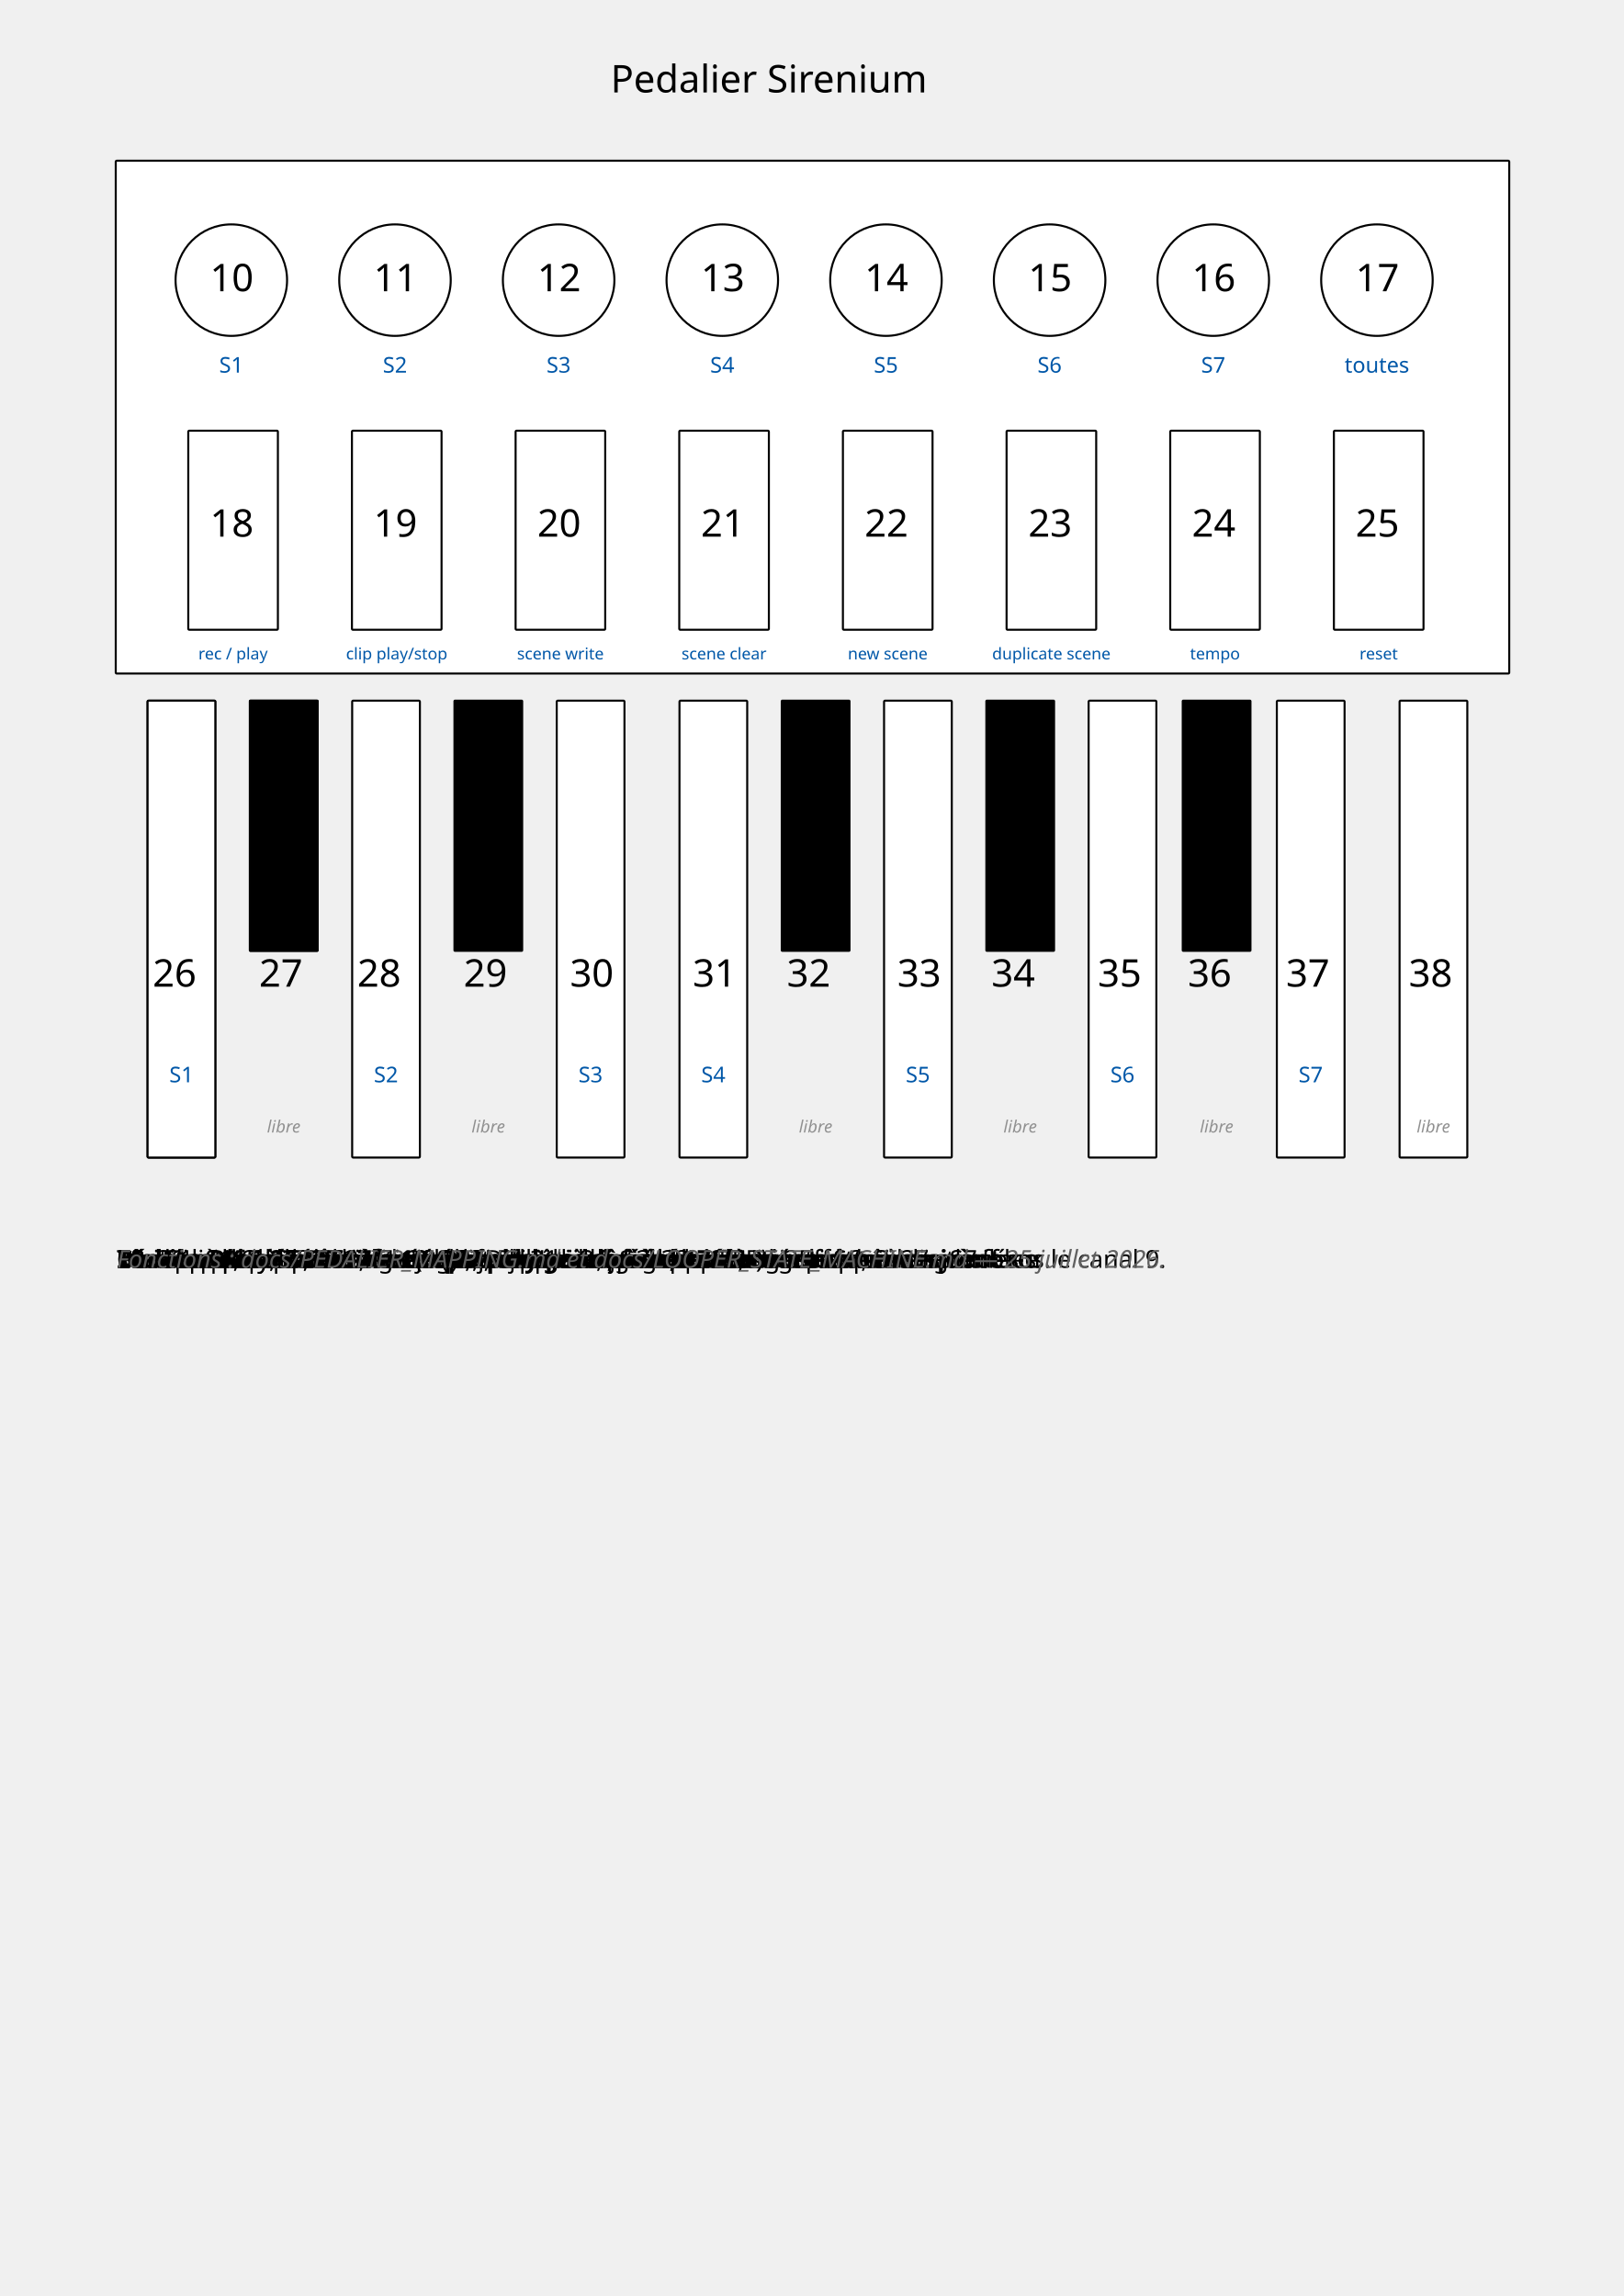
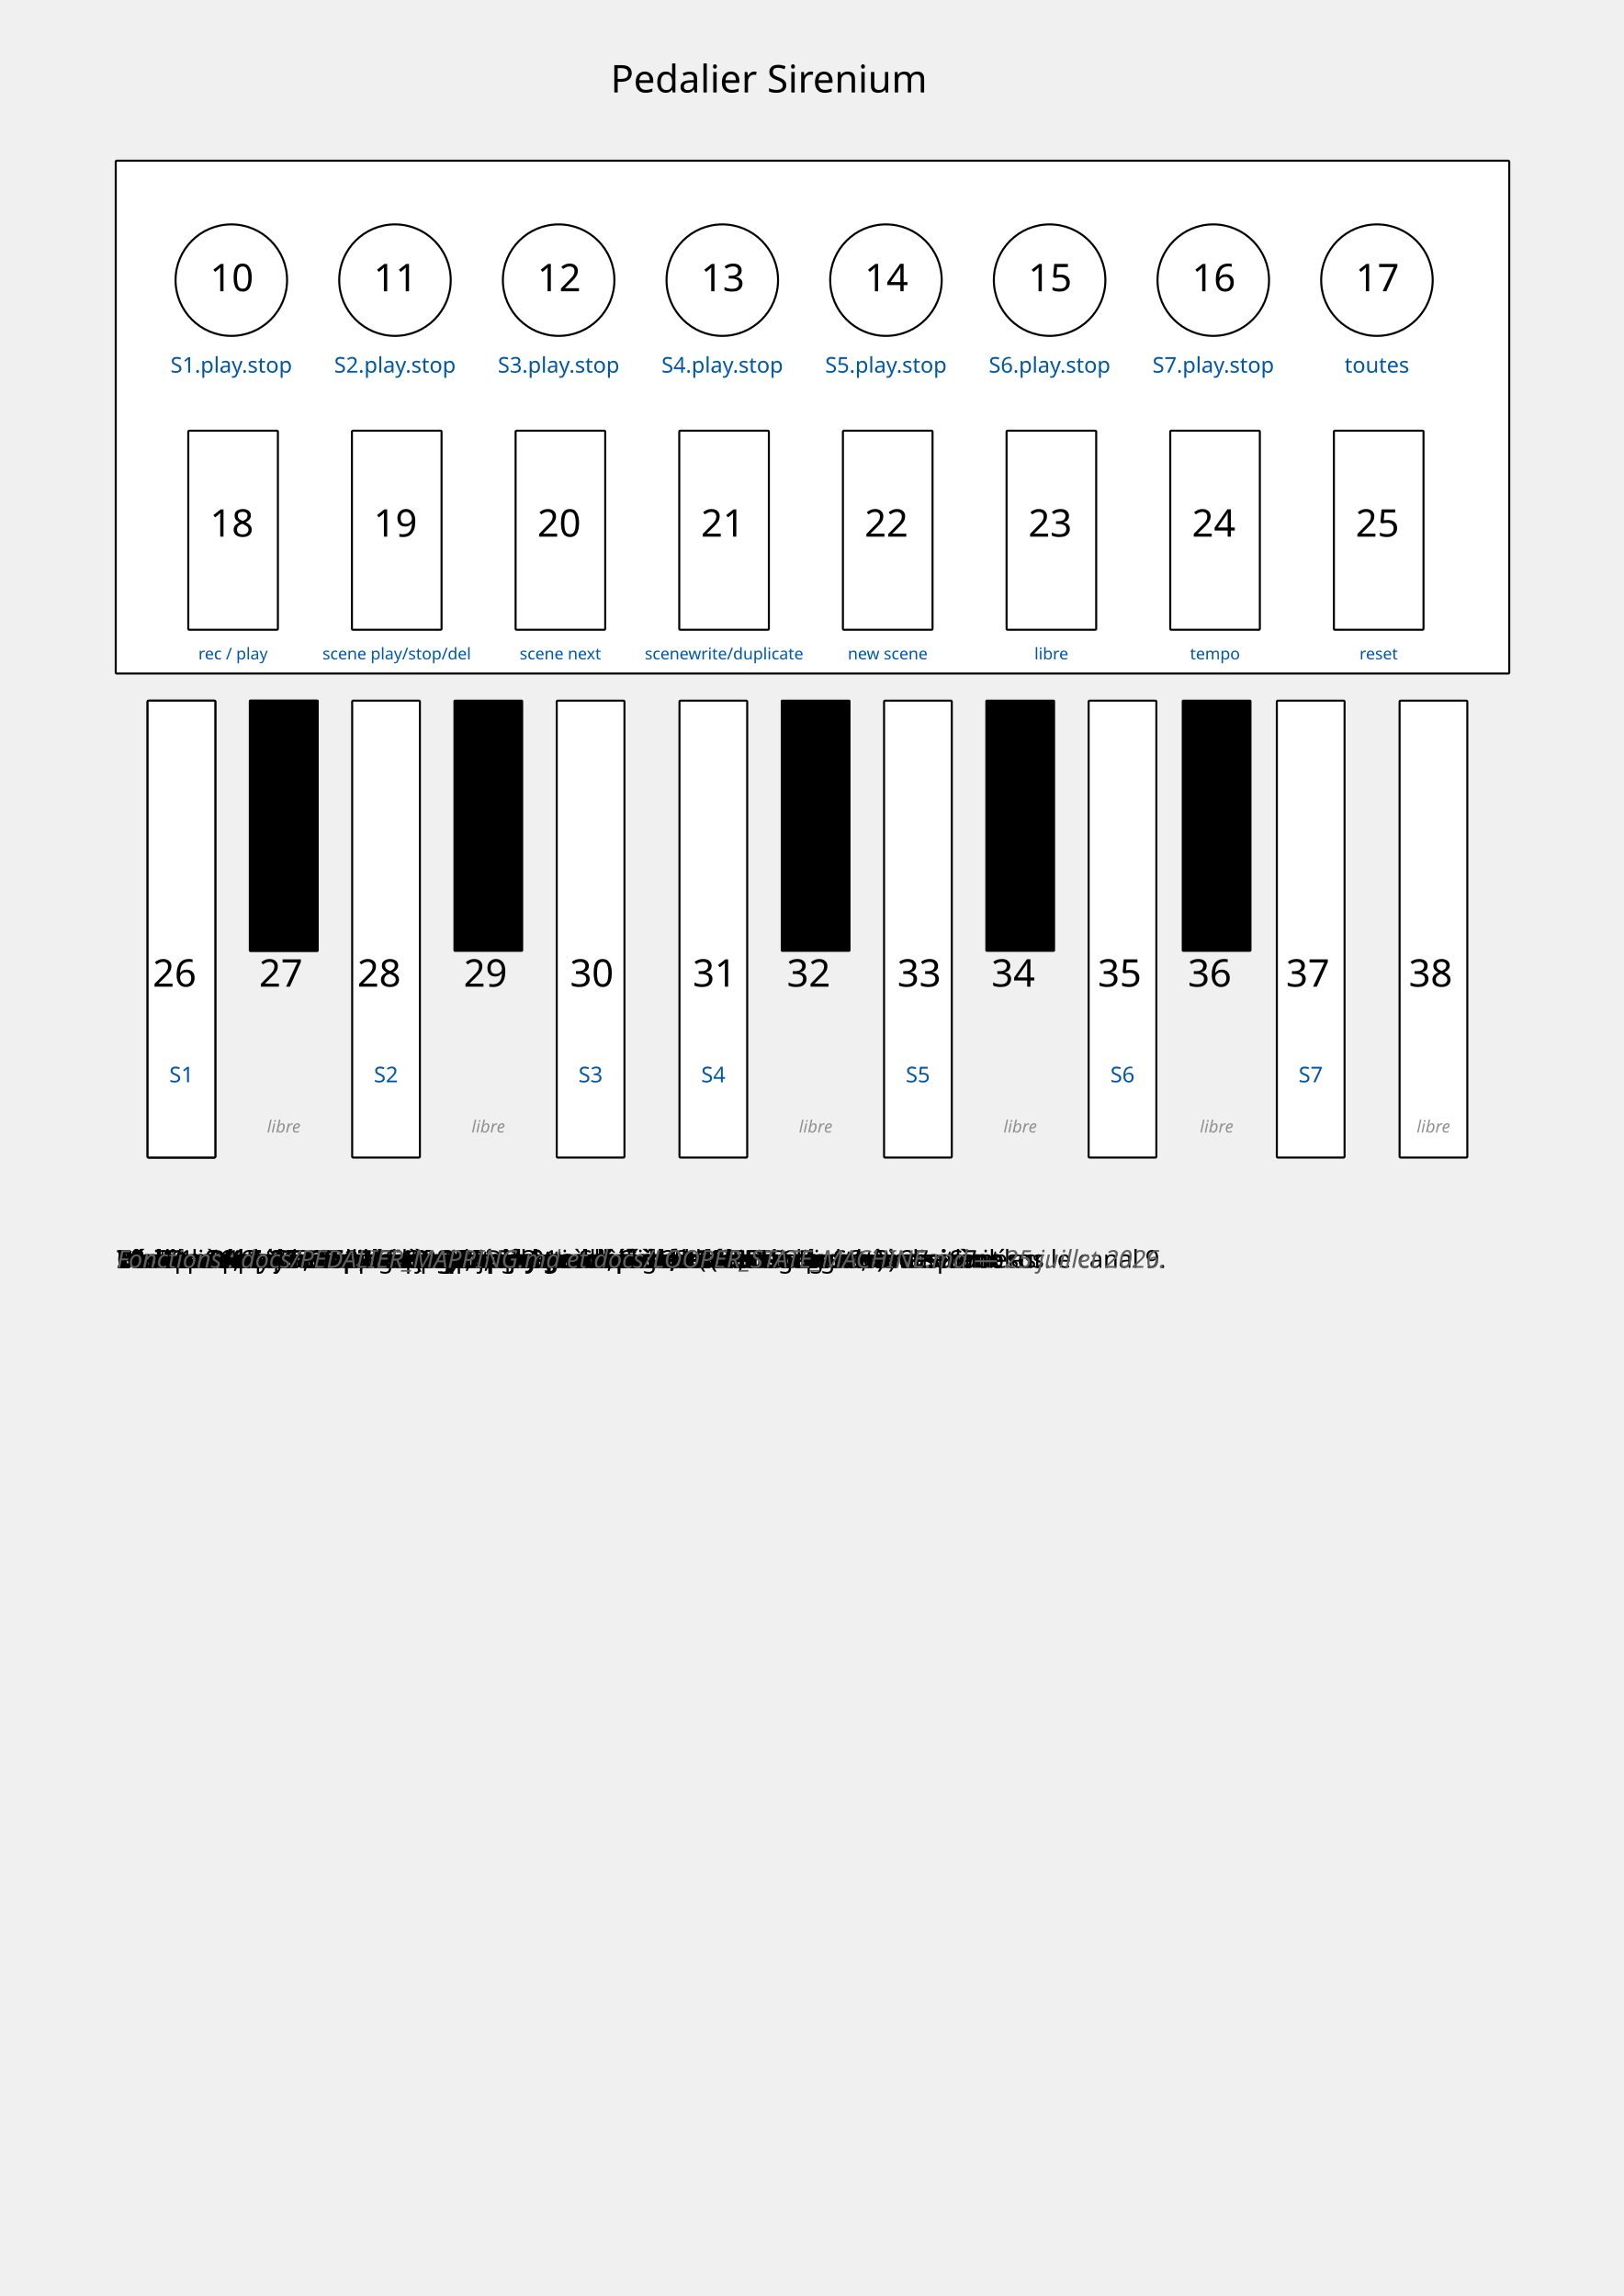
<svg xmlns="http://www.w3.org/2000/svg" width="210mm" height="297mm" viewBox="0 0 210 297" version="1.1" id="svg1">
  <defs id="defs1" />
  <g id="layer1">
    <rect style="fill:#ffffff;stroke:#010101;stroke-width:0.528;stroke-linejoin:round;paint-order:stroke markers fill" id="rect1" width="179.962" height="66.07" x="15.102" y="20.923" />
    <rect style="fill:#ffffff;stroke:#010101;stroke-width:0.528;stroke-linejoin:round;paint-order:stroke markers fill" id="rect2" width="11.326" height="25.484" x="24.483" y="55.845" />
    <rect style="fill:#ffffff;stroke:#010101;stroke-width:0.528;stroke-linejoin:round;paint-order:stroke markers fill" id="rect3" width="11.326" height="25.484" x="45.65" y="55.845" />
    <rect style="fill:#ffffff;stroke:#010101;stroke-width:0.528;stroke-linejoin:round;paint-order:stroke markers fill" id="rect4" width="11.326" height="25.484" x="66.817" y="55.845" />
    <rect style="fill:#ffffff;stroke:#010101;stroke-width:0.528;stroke-linejoin:round;paint-order:stroke markers fill" id="rect5" width="11.326" height="25.484" x="87.983" y="55.845" />
    <rect style="fill:#ffffff;stroke:#010101;stroke-width:0.528;stroke-linejoin:round;paint-order:stroke markers fill" id="rect6" width="11.326" height="25.484" x="109.15" y="55.845" />
    <rect style="fill:#ffffff;stroke:#010101;stroke-width:0.528;stroke-linejoin:round;paint-order:stroke markers fill" id="rect7" width="11.326" height="25.484" x="130.317" y="55.845" />
    <rect style="fill:#ffffff;stroke:#010101;stroke-width:0.528;stroke-linejoin:round;paint-order:stroke markers fill" id="rect8" width="11.326" height="25.484" x="151.483" y="55.845" />
    <rect style="fill:#ffffff;stroke:#010101;stroke-width:0.528;stroke-linejoin:round;paint-order:stroke markers fill" id="rect9" width="11.326" height="25.484" x="172.65" y="55.845" />
    <circle style="fill:#ffffff;stroke:#010101;stroke-width:0.528;stroke-linejoin:round;paint-order:stroke markers fill" id="path9" cx="29.917" cy="36.238" r="7.079" />
    <circle style="fill:#ffffff;stroke:#010101;stroke-width:0.528;stroke-linejoin:round;paint-order:stroke markers fill" id="circle9" cx="51.084" cy="36.238" r="7.079" />
    <circle style="fill:#ffffff;stroke:#010101;stroke-width:0.528;stroke-linejoin:round;paint-order:stroke markers fill" id="circle10" cx="72.251" cy="36.238" r="7.079" />
    <circle style="fill:#ffffff;stroke:#010101;stroke-width:0.528;stroke-linejoin:round;paint-order:stroke markers fill" id="circle11" cx="93.417" cy="36.238" r="7.079" />
    <circle style="fill:#ffffff;stroke:#010101;stroke-width:0.528;stroke-linejoin:round;paint-order:stroke markers fill" id="circle12" cx="114.584" cy="36.238" r="7.079" />
    <circle style="fill:#ffffff;stroke:#010101;stroke-width:0.528;stroke-linejoin:round;paint-order:stroke markers fill" id="circle13" cx="135.751" cy="36.238" r="7.079" />
    <circle style="fill:#ffffff;stroke:#010101;stroke-width:0.528;stroke-linejoin:round;paint-order:stroke markers fill" id="circle14" cx="156.917" cy="36.238" r="7.079" />
    <circle style="fill:#ffffff;stroke:#010101;stroke-width:0.528;stroke-linejoin:round;paint-order:stroke markers fill" id="circle15" cx="178.084" cy="36.238" r="7.079" />
    <rect style="fill:#ffffff;stroke:#010101;stroke-width:0.528;stroke-linejoin:round;paint-order:stroke markers fill" id="rect15" width="8.495" height="58.834" x="19.221" y="90.768" />
    <rect style="fill:#ffffff;stroke:#010101;stroke-width:0.528;stroke-linejoin:round;paint-order:stroke markers fill" id="rect16" width="8.495" height="58.834" x="19.221" y="90.768" />
    <rect style="fill:#ffffff;stroke:#010101;stroke-width:0.528;stroke-linejoin:round;paint-order:stroke markers fill" id="rect17" width="8.495" height="58.834" x="45.679" y="90.768" />
    <rect style="fill:#ffffff;stroke:#010101;stroke-width:0.528;stroke-linejoin:round;paint-order:stroke markers fill" id="rect18" width="8.495" height="58.834" x="72.137" y="90.768" />
    <rect style="fill:#ffffff;stroke:#010101;stroke-width:0.528;stroke-linejoin:round;paint-order:stroke markers fill" id="rect19" width="8.495" height="58.834" x="88.012" y="90.768" />
    <rect style="fill:#ffffff;stroke:#010101;stroke-width:0.528;stroke-linejoin:round;paint-order:stroke markers fill" id="rect20" width="8.495" height="58.834" x="114.471" y="90.768" />
    <rect style="fill:#ffffff;stroke:#010101;stroke-width:0.528;stroke-linejoin:round;paint-order:stroke markers fill" id="rect21" width="8.495" height="58.834" x="140.929" y="90.768" />
    <rect style="fill:#ffffff;stroke:#010101;stroke-width:0.528;stroke-linejoin:round;paint-order:stroke markers fill" id="rect22" width="8.495" height="58.834" x="165.271" y="90.768" />
    <rect style="fill:#ffffff;stroke:#010101;stroke-width:0.528;stroke-linejoin:round;paint-order:stroke markers fill" id="rect23" width="8.495" height="58.834" x="181.146" y="90.768" />
    <rect style="fill:#000000;fill-opacity:1;stroke:#010101;stroke-width:0.394;stroke-linejoin:round;paint-order:stroke markers fill" id="rect24" width="8.629" height="32.225" x="32.383" y="90.701" />
    <rect style="fill:#000000;fill-opacity:1;stroke:#010101;stroke-width:0.394;stroke-linejoin:round;paint-order:stroke markers fill" id="rect25" width="8.629" height="32.225" x="32.383" y="90.701" />
    <rect style="fill:#000000;fill-opacity:1;stroke:#010101;stroke-width:0.394;stroke-linejoin:round;paint-order:stroke markers fill" id="rect26" width="8.629" height="32.225" x="58.841" y="90.701" />
    <rect style="fill:#000000;fill-opacity:1;stroke:#010101;stroke-width:0.394;stroke-linejoin:round;paint-order:stroke markers fill" id="rect27" width="8.629" height="32.225" x="101.174" y="90.701" />
    <rect style="fill:#000000;fill-opacity:1;stroke:#010101;stroke-width:0.394;stroke-linejoin:round;paint-order:stroke markers fill" id="rect28" width="8.629" height="32.225" x="127.633" y="90.701" />
    <rect style="fill:#000000;fill-opacity:1;stroke:#010101;stroke-width:0.394;stroke-linejoin:round;paint-order:stroke markers fill" id="rect29" width="8.629" height="32.225" x="153.033" y="90.701" />
    <text xml:space="preserve" style="font-size:4.939px;line-height:1.25;font-family:sans-serif;-inkscape-font-specification:sans-serif;stroke-width:0.265" x="78.969" y="11.956" id="text29">
      <tspan id="tspan29" style="stroke-width:0.265" x="78.969" y="11.956">Pedalier Sirenium</tspan>
    </text>
    <text xml:space="preserve" style="font-size:4.939px;line-height:1.25;font-family:sans-serif;-inkscape-font-specification:sans-serif;stroke-width:0.265" x="27.157" y="37.669" id="text30">
      <tspan id="tspan30" style="stroke-width:0.265" x="27.157" y="37.669">10</tspan>
    </text>
    <text xml:space="preserve" style="font-size:4.939px;line-height:1.25;font-family:sans-serif;-inkscape-font-specification:sans-serif;stroke-width:0.265" x="48.324" y="37.669" id="text31">
      <tspan id="tspan31" style="stroke-width:0.265" x="48.324" y="37.669">11</tspan>
    </text>
    <text xml:space="preserve" style="font-size:4.939px;line-height:1.25;font-family:sans-serif;-inkscape-font-specification:sans-serif;stroke-width:0.265" x="69.491" y="37.669" id="text32">
      <tspan id="tspan32" style="stroke-width:0.265" x="69.491" y="37.669">12</tspan>
    </text>
    <text xml:space="preserve" style="font-size:4.939px;line-height:1.25;font-family:sans-serif;-inkscape-font-specification:sans-serif;stroke-width:0.265" x="90.657" y="37.669" id="text33">
      <tspan id="tspan33" style="stroke-width:0.265" x="90.657" y="37.669">13</tspan>
    </text>
    <text xml:space="preserve" style="font-size:4.939px;line-height:1.25;font-family:sans-serif;-inkscape-font-specification:sans-serif;stroke-width:0.265" x="111.824" y="37.669" id="text34">
      <tspan id="tspan34" style="stroke-width:0.265" x="111.824" y="37.669">14</tspan>
    </text>
    <text xml:space="preserve" style="font-size:4.939px;line-height:1.25;font-family:sans-serif;-inkscape-font-specification:sans-serif;stroke-width:0.265" x="132.991" y="37.669" id="text35">
      <tspan id="tspan35" style="stroke-width:0.265" x="132.991" y="37.669">15</tspan>
    </text>
    <text xml:space="preserve" style="font-size:4.939px;line-height:1.25;font-family:sans-serif;-inkscape-font-specification:sans-serif;stroke-width:0.265" x="154.157" y="37.669" id="text36">
      <tspan id="tspan36" style="stroke-width:0.265" x="154.157" y="37.669">16</tspan>
    </text>
    <text xml:space="preserve" style="font-size:4.939px;line-height:1.25;font-family:sans-serif;-inkscape-font-specification:sans-serif;stroke-width:0.265" x="175.324" y="37.669" id="text37">
      <tspan id="tspan37" style="stroke-width:0.265" x="175.324" y="37.669">17</tspan>
    </text>
    <text xml:space="preserve" style="font-size:4.939px;line-height:1.25;font-family:sans-serif;-inkscape-font-specification:sans-serif;stroke-width:0.265" x="27.157" y="69.419" id="text38">
      <tspan id="tspan38" style="stroke-width:0.265" x="27.157" y="69.419">18</tspan>
    </text>
    <text xml:space="preserve" style="font-size:4.939px;line-height:1.25;font-family:sans-serif;-inkscape-font-specification:sans-serif;stroke-width:0.265" x="48.324" y="69.419" id="text39">
      <tspan id="tspan39" style="stroke-width:0.265" x="48.324" y="69.419">19</tspan>
    </text>
    <text xml:space="preserve" style="font-size:4.939px;line-height:1.25;font-family:sans-serif;-inkscape-font-specification:sans-serif;stroke-width:0.265" x="69.491" y="69.419" id="text40">
      <tspan id="tspan40" style="stroke-width:0.265" x="69.491" y="69.419">20</tspan>
    </text>
    <text xml:space="preserve" style="font-size:4.939px;line-height:1.25;font-family:sans-serif;-inkscape-font-specification:sans-serif;stroke-width:0.265" x="90.657" y="69.419" id="text41">
      <tspan id="tspan41" style="stroke-width:0.265" x="90.657" y="69.419">21</tspan>
    </text>
    <text xml:space="preserve" style="font-size:4.939px;line-height:1.25;font-family:sans-serif;-inkscape-font-specification:sans-serif;stroke-width:0.265" x="111.824" y="69.419" id="text42">
      <tspan id="tspan42" style="stroke-width:0.265" x="111.824" y="69.419">22</tspan>
    </text>
    <text xml:space="preserve" style="font-size:4.939px;line-height:1.25;font-family:sans-serif;-inkscape-font-specification:sans-serif;stroke-width:0.265" x="132.991" y="69.419" id="text43">
      <tspan id="tspan43" style="stroke-width:0.265" x="132.991" y="69.419">23</tspan>
    </text>
    <text xml:space="preserve" style="font-size:4.939px;line-height:1.25;font-family:sans-serif;-inkscape-font-specification:sans-serif;stroke-width:0.265" x="154.157" y="69.419" id="text44">
      <tspan id="tspan44" style="stroke-width:0.265" x="154.157" y="69.419">24</tspan>
    </text>
    <text xml:space="preserve" style="font-size:4.939px;line-height:1.25;font-family:sans-serif;-inkscape-font-specification:sans-serif;stroke-width:0.265" x="175.324" y="69.419" id="text45">
      <tspan id="tspan45" style="stroke-width:0.265" x="175.324" y="69.419">25</tspan>
    </text>
    <text xml:space="preserve" style="font-size:4.939px;line-height:1.25;font-family:sans-serif;-inkscape-font-specification:sans-serif;stroke-width:0.265" x="19.749" y="127.627" id="text46">
      <tspan id="tspan46" style="stroke-width:0.265" x="19.749" y="127.627">26</tspan>
    </text>
    <text xml:space="preserve" style="font-size:4.939px;line-height:1.25;font-family:sans-serif;-inkscape-font-specification:sans-serif;stroke-width:0.265" x="33.507" y="127.627" id="text47">
      <tspan id="tspan47" style="stroke-width:0.265" x="33.507" y="127.627">27</tspan>
    </text>
    <text xml:space="preserve" style="font-size:4.939px;line-height:1.25;font-family:sans-serif;-inkscape-font-specification:sans-serif;stroke-width:0.265" x="46.207" y="127.627" id="text48">
      <tspan id="tspan48" style="stroke-width:0.265" x="46.207" y="127.627">28</tspan>
    </text>
    <text xml:space="preserve" style="font-size:4.939px;line-height:1.25;font-family:sans-serif;-inkscape-font-specification:sans-serif;stroke-width:0.265" x="59.966" y="127.627" id="text49">
      <tspan id="tspan49" style="stroke-width:0.265" x="59.966" y="127.627">29</tspan>
    </text>
    <text xml:space="preserve" style="font-size:4.939px;line-height:1.25;font-family:sans-serif;-inkscape-font-specification:sans-serif;stroke-width:0.265" x="73.724" y="127.627" id="text50">
      <tspan id="tspan50" style="stroke-width:0.265" x="73.724" y="127.627">30</tspan>
    </text>
    <text xml:space="preserve" style="font-size:4.939px;line-height:1.25;font-family:sans-serif;-inkscape-font-specification:sans-serif;stroke-width:0.265" x="89.599" y="127.627" id="text51">
      <tspan id="tspan51" style="stroke-width:0.265" x="89.599" y="127.627">31</tspan>
    </text>
    <text xml:space="preserve" style="font-size:4.939px;line-height:1.25;font-family:sans-serif;-inkscape-font-specification:sans-serif;stroke-width:0.265" x="101.77" y="127.627" id="text52">
      <tspan id="tspan52" style="stroke-width:0.265" x="101.77" y="127.627">32</tspan>
    </text>
    <text xml:space="preserve" style="font-size:4.939px;line-height:1.25;font-family:sans-serif;-inkscape-font-specification:sans-serif;stroke-width:0.265" x="116.057" y="127.627" id="text53">
      <tspan id="tspan53" style="stroke-width:0.265" x="116.057" y="127.627">33</tspan>
    </text>
    <text xml:space="preserve" style="font-size:4.939px;line-height:1.25;font-family:sans-serif;-inkscape-font-specification:sans-serif;stroke-width:0.265" x="128.228" y="127.627" id="text54">
      <tspan id="tspan54" style="stroke-width:0.265" x="128.228" y="127.627">34</tspan>
    </text>
    <text xml:space="preserve" style="font-size:4.939px;line-height:1.25;font-family:sans-serif;-inkscape-font-specification:sans-serif;stroke-width:0.265" x="141.986" y="127.627" id="text55">
      <tspan id="tspan55" style="stroke-width:0.265" x="141.986" y="127.627">35</tspan>
    </text>
    <text xml:space="preserve" style="font-size:4.939px;line-height:1.25;font-family:sans-serif;-inkscape-font-specification:sans-serif;stroke-width:0.265" x="153.628" y="127.627" id="text56">
      <tspan id="tspan56" style="stroke-width:0.265" x="153.628" y="127.627">36</tspan>
    </text>
    <text xml:space="preserve" style="font-size:4.939px;line-height:1.25;font-family:sans-serif;-inkscape-font-specification:sans-serif;stroke-width:0.265" x="166.328" y="127.627" id="text57">
      <tspan id="tspan57" style="stroke-width:0.265" x="166.328" y="127.627">37</tspan>
    </text>
    <text xml:space="preserve" style="font-size:4.939px;line-height:1.25;font-family:sans-serif;-inkscape-font-specification:sans-serif;stroke-width:0.265" x="182.203" y="127.627" id="text58">
      <tspan id="tspan58" style="stroke-width:0.265" x="182.203" y="127.627">38</tspan>
    </text>
  </g>
  <g id="layer2" style="font-family:sans-serif;fill:#0057a8">
-     <g style="font-size:2.8px;text-anchor:middle">
-       <text x="29.917" y="48.2">S1</text>
-       <text x="51.084" y="48.2">S2</text>
-       <text x="72.251" y="48.2">S3</text>
-       <text x="93.417" y="48.2">S4</text>
-       <text x="114.584" y="48.2">S5</text>
-       <text x="135.751" y="48.2">S6</text>
-       <text x="156.917" y="48.2">S7</text>
-       <text x="178.084" y="48.2">toutes</text>
+     <g style="font-size:2.8px;text-anchor:middle" id="g8">
+       <text x="29.917" y="48.2" id="text1">S1.play.stop</text>
+       <text x="51.084" y="48.2" id="text2">S2.play.stop</text>
+       <text x="72.251" y="48.2" id="text3">S3.play.stop</text>
+       <text x="93.417" y="48.2" id="text4">S4.play.stop</text>
+       <text x="114.584" y="48.2" id="text5">S5.play.stop</text>
+       <text x="135.751" y="48.2" id="text6">S6.play.stop</text>
+       <text x="156.917" y="48.2" id="text7">S7.play.stop</text>
+       <text x="178.084" y="48.2" id="text8">toutes</text>
    </g>
-     <g style="font-size:2.1px;text-anchor:middle">
-       <text x="30.147" y="85.3">rec / play</text>
-       <text x="51.313" y="85.3">clip play/stop</text>
-       <text x="72.480" y="85.3">scene write</text>
-       <text x="93.647" y="85.3">scene clear</text>
-       <text x="114.813" y="85.3">new scene</text>
-       <text x="135.980" y="85.3">duplicate scene</text>
-       <text x="157.147" y="85.3">tempo</text>
-       <text x="178.313" y="85.3">reset</text>
+     <g style="font-size:2.1px;text-anchor:middle" id="g16">
+       <text x="30.147" y="85.3" id="text9">rec / play</text>
+       <text x="51.313" y="85.3" id="text10">scene play/stop/del</text>
+       <text x="72.48" y="85.3" id="text11">scene next</text>
+       <text x="93.647" y="85.3" id="text12">scenewrite/duplicate</text>
+       <text x="114.813" y="85.3" id="text13">new scene</text>
+       <text x="135.98" y="85.3" id="text14">libre</text>
+       <text x="157.147" y="85.3" id="text15">tempo</text>
+       <text x="178.313" y="85.3" id="text16">reset</text>
    </g>
-     <g style="font-size:2.8px;text-anchor:middle">
-       <text x="23.468" y="140">S1</text>
-       <text x="49.926" y="140">S2</text>
-       <text x="76.385" y="140">S3</text>
-       <text x="92.260" y="140">S4</text>
-       <text x="118.718" y="140">S5</text>
-       <text x="145.176" y="140">S6</text>
-       <text x="169.518" y="140">S7</text>
+     <g style="font-size:2.8px;text-anchor:middle" id="g23">
+       <text x="23.468" y="140" id="text17">S1</text>
+       <text x="49.926" y="140" id="text18">S2</text>
+       <text x="76.385" y="140" id="text19">S3</text>
+       <text x="92.260" y="140" id="text20">S4</text>
+       <text x="118.718" y="140" id="text21">S5</text>
+       <text x="145.176" y="140" id="text22">S6</text>
+       <text x="169.518" y="140" id="text23">S7</text>
    </g>
-     <g style="font-size:2.2px;text-anchor:middle;fill:#909090;font-style:italic">
-       <text x="36.697" y="146.5">libre</text>
-       <text x="63.155" y="146.5">libre</text>
-       <text x="105.489" y="146.5">libre</text>
-       <text x="131.947" y="146.5">libre</text>
-       <text x="157.347" y="146.5">libre</text>
-       <text x="185.393" y="146.5">libre</text>
+     <g style="font-size:2.2px;text-anchor:middle;fill:#909090;font-style:italic" id="g59">
+       <text x="36.697" y="146.5" id="text24">libre</text>
+       <text x="63.155" y="146.5" id="text25">libre</text>
+       <text x="105.489" y="146.5" id="text26">libre</text>
+       <text x="131.947" y="146.5" id="text27">libre</text>
+       <text x="157.347" y="146.5" id="text28">libre</text>
+       <text x="185.393" y="146.5" id="text59">libre</text>
    </g>
-     <text xml:space="preserve" style="font-size:3.2px;line-height:1.45;fill:#000000" x="15.1" y="164">
-       <tspan x="15.1" style="font-weight:bold">Boutons ronds 10–17 — stop / play par sirène, 17 = toutes</tspan>
-       <tspan x="15.1">10→S1 … 16→S7, 17 = toutes. LED jaune de présélection sur les mêmes numéros.</tspan>
-       <tspan x="15.1"> </tspan>
-       <tspan x="15.1" style="font-weight:bold">Pédales de commande 18–25 — de gauche à droite</tspan>
-       <tspan x="15.1">18   rec / play</tspan>
-       <tspan x="15.1">19   clip write — rôle à retrancher si l'inscription en scène est automatique</tspan>
-       <tspan x="15.1">20   scene write</tspan>
-       <tspan x="15.1">21   tempo — non confirmé (la feuille laisse la case vide)</tspan>
-       <tspan x="15.1">22   reset de la sirène courante  ·  appui long 3 s : toutes les sirènes</tspan>
-       <tspan x="15.1">23   boucle présélectionnée suivante</tspan>
-       <tspan x="15.1">24   stop de la boucle courante, immédiat, jamais quantizé  ·  appui long : efface</tspan>
-       <tspan x="15.1">25   rec / play, quantizé au début de mesure  ·  appui long : efface</tspan>
-       <tspan x="15.1"> </tspan>
-       <tspan x="15.1" style="font-weight:bold">Clavier PK-6 26–37 — les sept touches blanches sélectionnent une sirène</tspan>
-       <tspan x="15.1">Do 26→S1, Ré 28→S2, Mi 30→S3, Fa 31→S4, Sol 33→S5, La 35→S6, Si 37→S7</tspan>
-       <tspan x="15.1">Les 5 dièses et le Do aigu (38) tombent à côté du route : six touches disponibles.</tspan>
-       <tspan x="15.1">Maintenir un poussoir en jouant un accord règle le voicing de la scène.</tspan>
-       <tspan x="15.1"> </tspan>
-       <tspan x="15.1">Tout passe en Control Change, jamais en notes. Les LEDs repartent en ctlout sur le canal 9.</tspan>
-       <tspan x="15.1" style="font-style:italic;fill:#606060">Fonctions : docs/PEDALIER_MAPPING.md et docs/LOOPER_STATE_MACHINE.md — 25 juillet 2026.</tspan>
+     <text xml:space="preserve" style="font-size:3.2px;line-height:1.45;fill:#000000" x="15.1" y="164" id="text78">
+       <tspan x="15.1" style="font-weight:bold" id="tspan59">Boutons ronds 10–17 — stop / play par sirène, 17 = toutes</tspan>
+       <tspan x="15.1" id="tspan60">10→S1 … 16→S7, 17 = toutes. LED jaune de présélection sur les mêmes numéros.</tspan>
+       <tspan x="15.1" id="tspan61"> </tspan>
+       <tspan x="15.1" style="font-weight:bold" id="tspan62">Pédales de commande 18–25 — de gauche à droite</tspan>
+       <tspan x="15.1" id="tspan63">18   rec / play — sur la sirène présélectionnée au clavier</tspan>
+       <tspan x="15.1" id="tspan64">19   scene play / stop  ·  appui long 3 s : scene clear (la LED clignote)</tspan>
+       <tspan x="15.1" id="tspan65">20   scene next</tspan>
+       <tspan x="15.1" id="tspan66">21   scene write  ·  appui long 2 s : scene duplicate (la LED clignote)</tspan>
+       <tspan x="15.1" id="tspan67">22   new scene</tspan>
+       <tspan x="15.1" id="tspan68">23   libre</tspan>
+       <tspan x="15.1" id="tspan69">24   tap tempo</tspan>
+       <tspan x="15.1" id="tspan70">25   reset de toutes les sirènes — part au relâché</tspan>
+       <tspan x="15.1" id="tspan71"> </tspan>
+       <tspan x="15.1" style="font-weight:bold" id="tspan72">Clavier PK-6 26–37 — les sept touches blanches sélectionnent une sirène</tspan>
+       <tspan x="15.1" id="tspan73">Do 26→S1, Ré 28→S2, Mi 30→S3, Fa 31→S4, Sol 33→S5, La 35→S6, Si 37→S7</tspan>
+       <tspan x="15.1" id="tspan74">Les 5 dièses et le Do aigu (38) tombent à côté du route : six touches disponibles.</tspan>
+       <tspan x="15.1" id="tspan75">Maintenir un poussoir en jouant un accord règle le voicing de la scène.</tspan>
+       <tspan x="15.1" id="tspan76"> </tspan>
+       <tspan x="15.1" id="tspan77">Tout passe en Control Change, jamais en notes. Les LEDs repartent en ctlout sur le canal 9.</tspan>
+       <tspan x="15.1" style="font-style:italic;fill:#606060" id="tspan78">Fonctions : docs/PEDALIER_MAPPING.md et docs/LOOPER_STATE_MACHINE.md — 25 juillet 2026.</tspan>
    </text>
  </g>
</svg>
